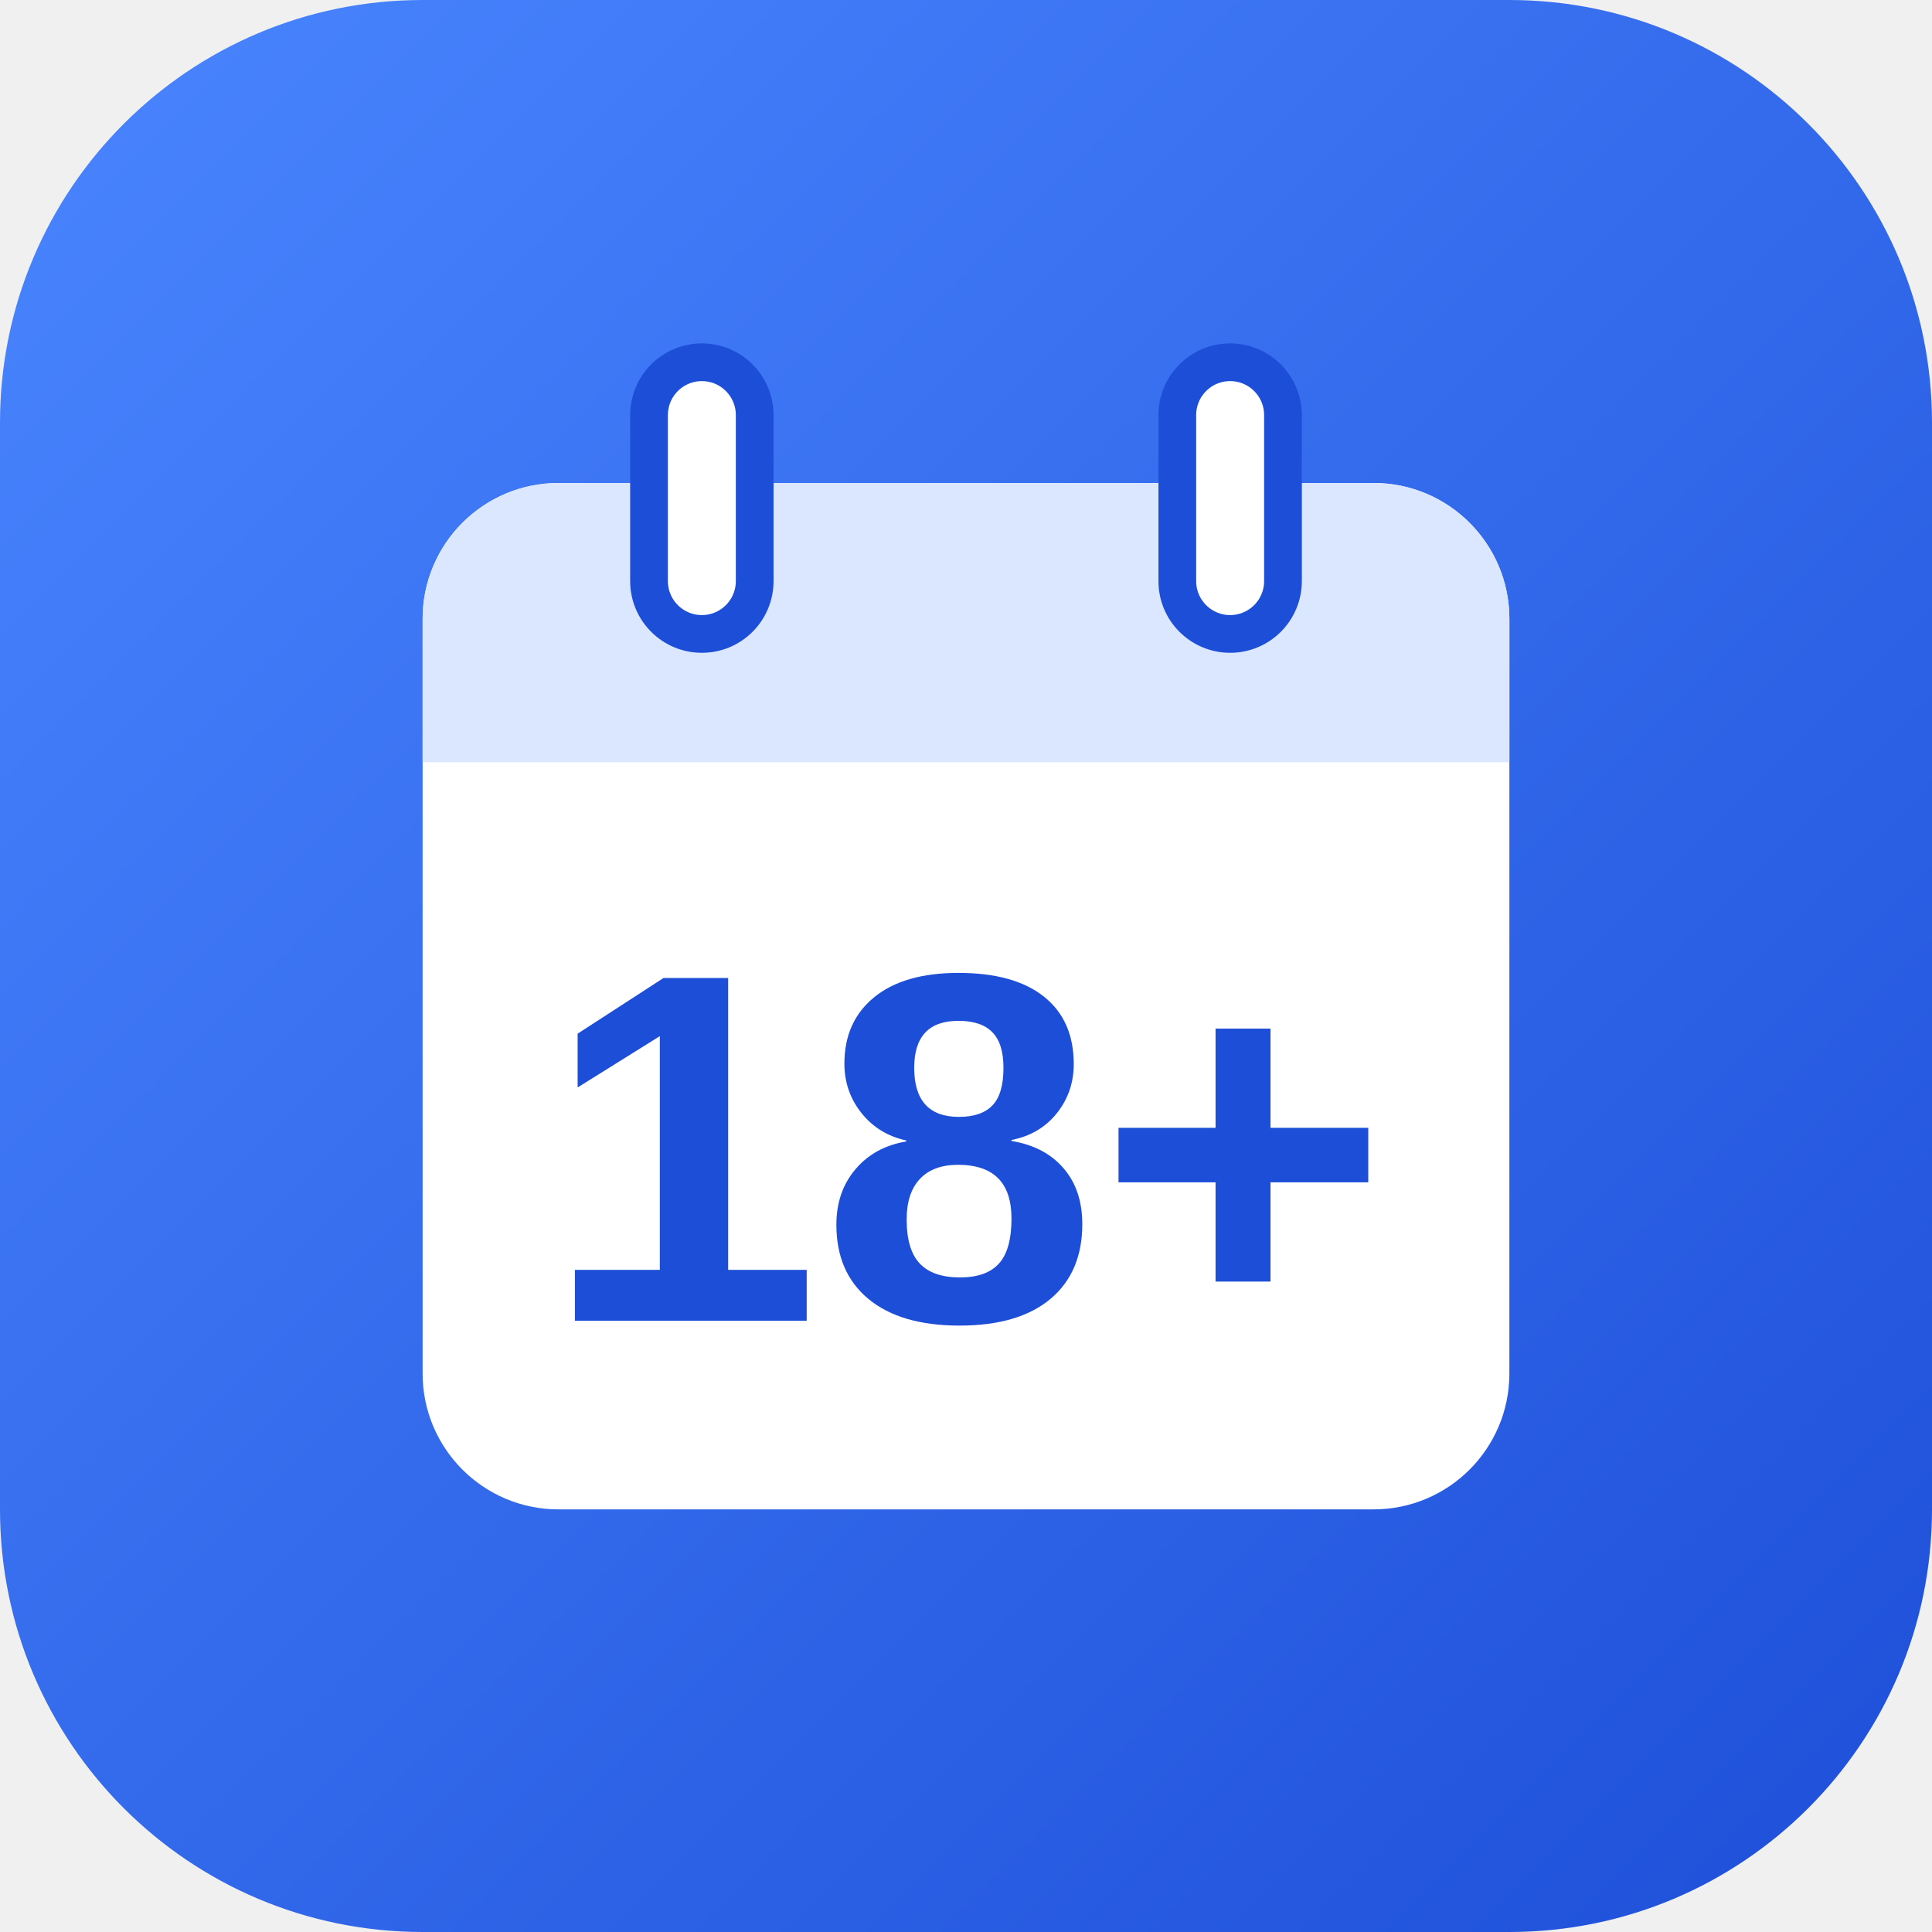
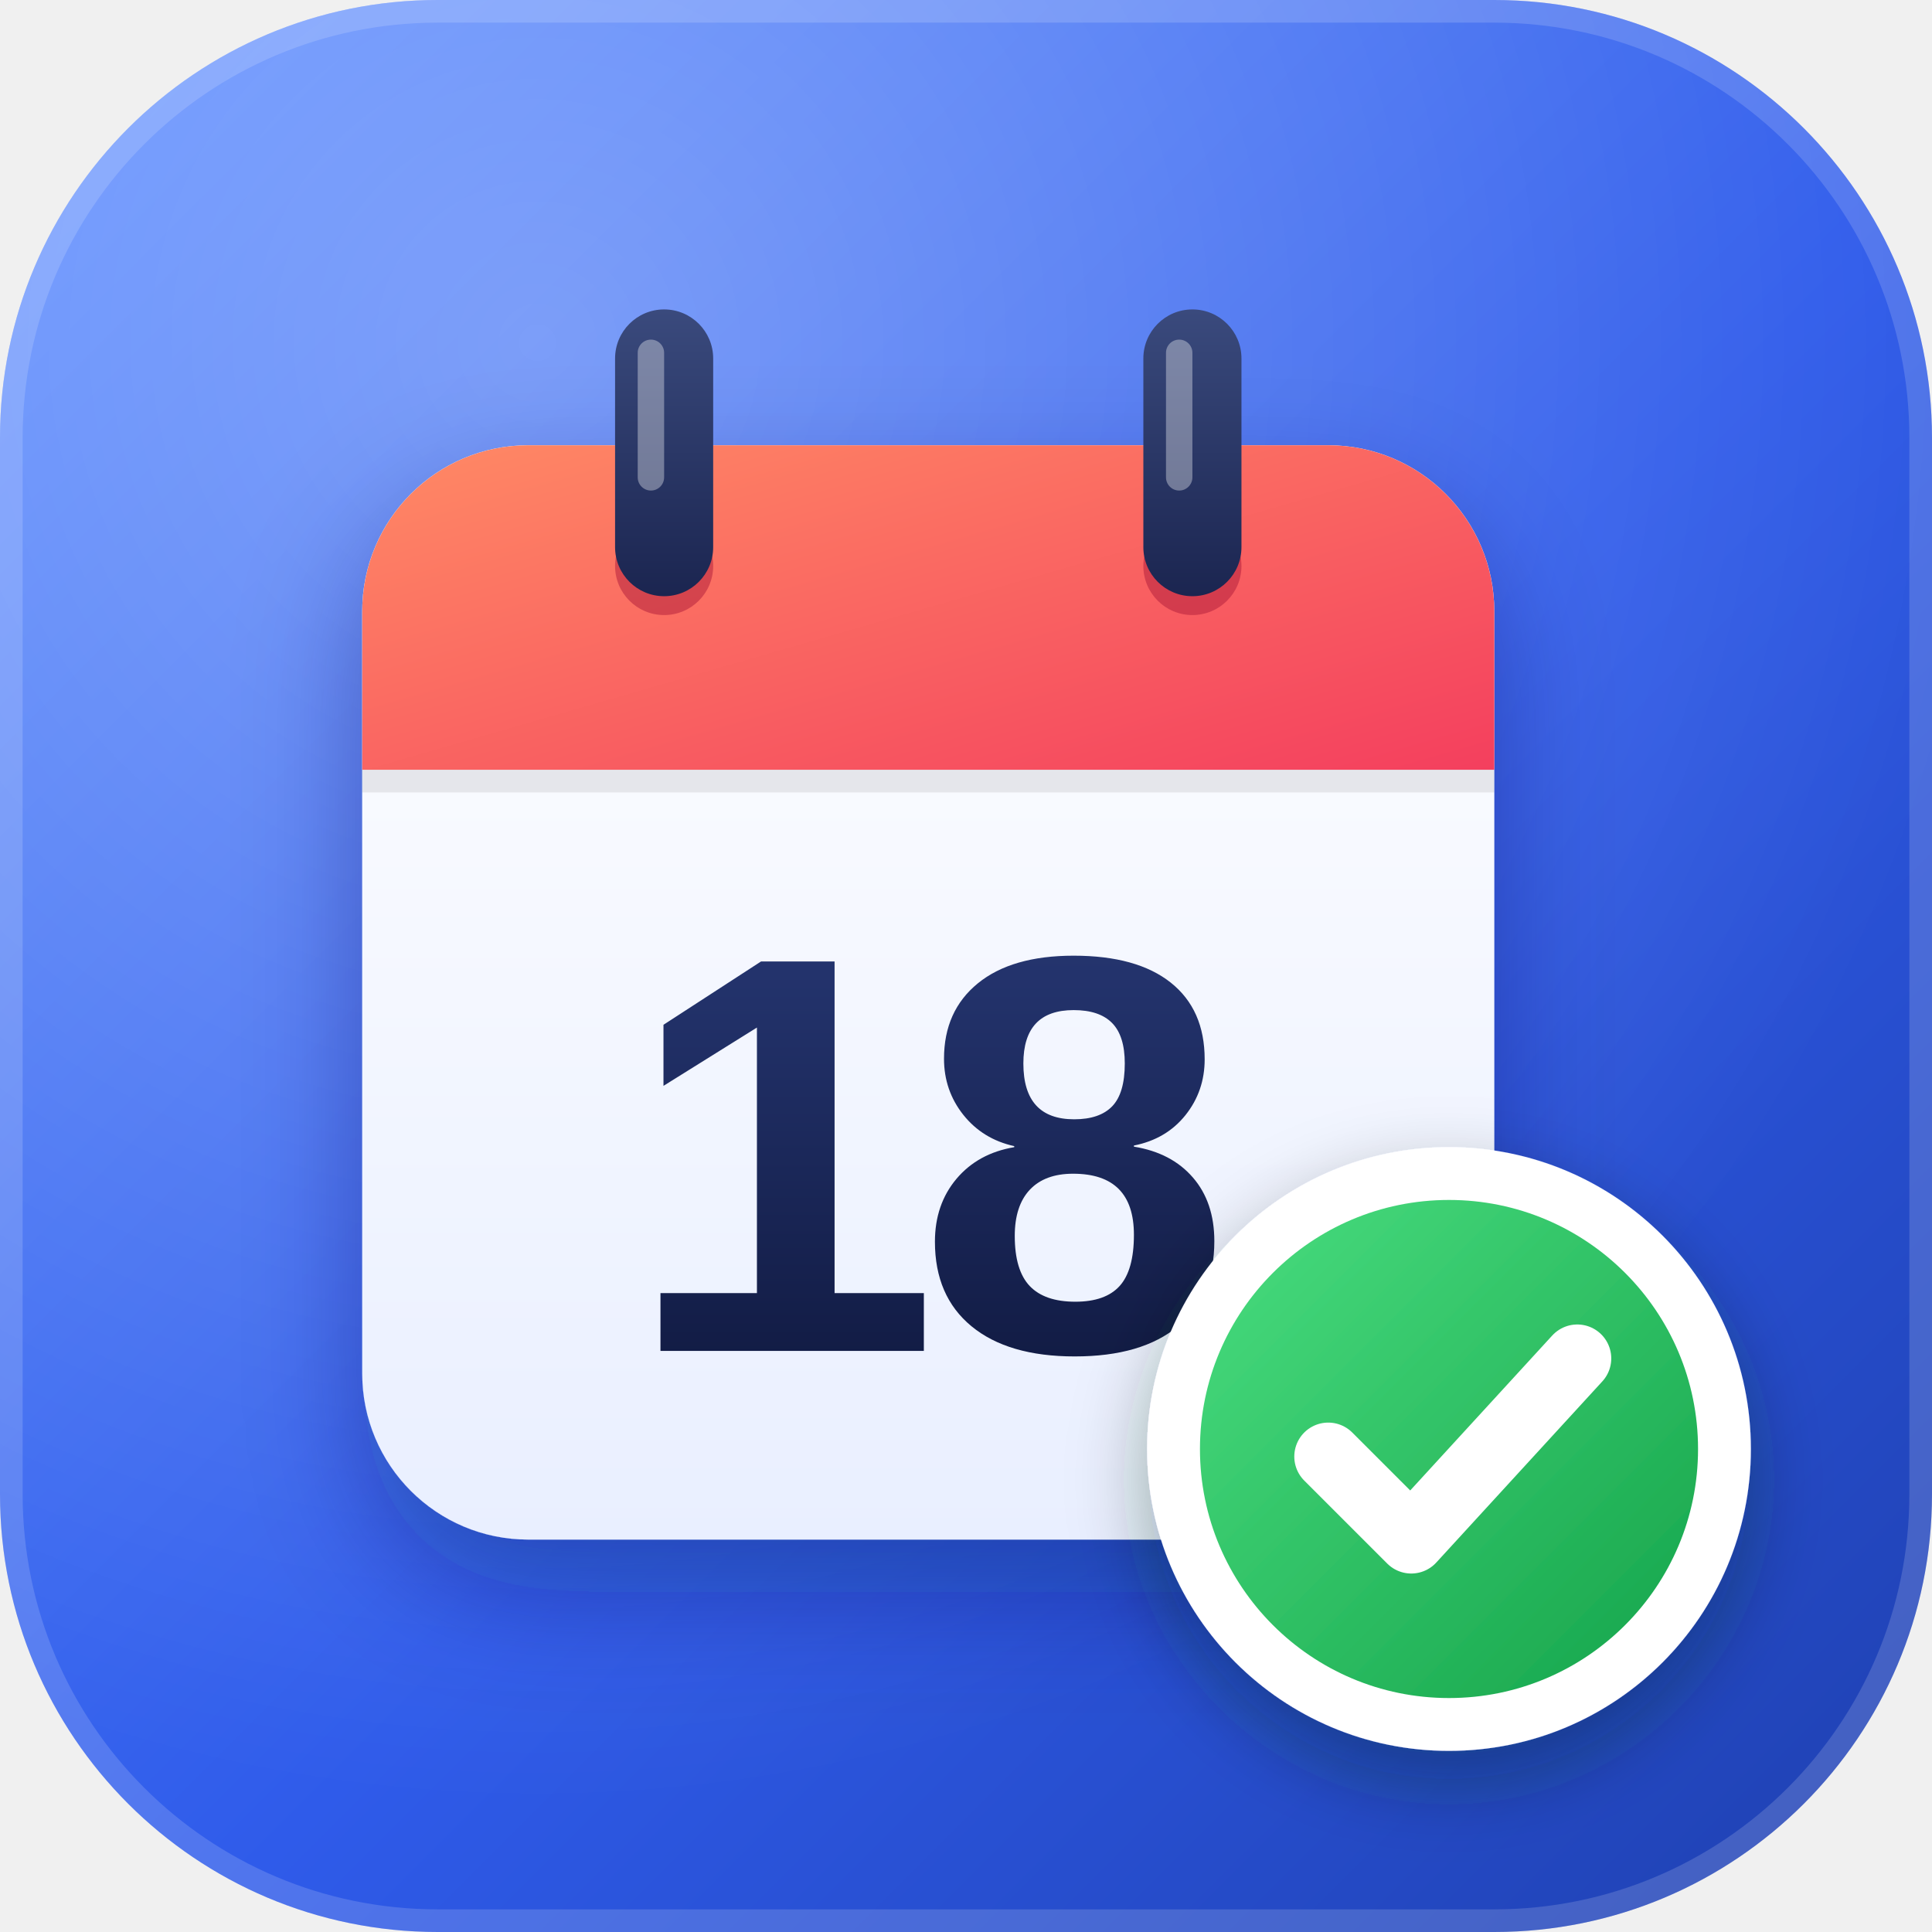
<svg xmlns="http://www.w3.org/2000/svg" viewBox="0 0 512 512">
  <defs>
    <linearGradient id="bg" x1="0" y1="0" x2="1" y2="1">
-       <stop offset="0" stop-color="#4a86ff" />
-       <stop offset="1" stop-color="#1d4ed8" />
+       <stop offset="0" stop-color="#5b8cff" />
+       <stop offset=".55" stop-color="#2f5bea" />
+       <stop offset="1" stop-color="#1e3fae" />
    </linearGradient>
+     <radialGradient id="glow" cx=".28" cy=".18" r=".75">
+       <stop offset="0" stop-color="#fff" stop-opacity=".28" />
+       <stop offset="1" stop-color="#fff" stop-opacity="0" />
+     </radialGradient>
+     <linearGradient id="page" x1="0" y1="0" x2="0" y2="1">
+       <stop offset="0" stop-color="#ffffff" />
+       <stop offset="1" stop-color="#e9efff" />
+     </linearGradient>
+     <linearGradient id="header" x1="0" y1="0" x2="1" y2="1">
+       <stop offset="0" stop-color="#ff8a65" />
+       <stop offset="1" stop-color="#f43f5e" />
+     </linearGradient>
+     <linearGradient id="ring" x1="0" y1="0" x2="0" y2="1">
+       <stop offset="0" stop-color="#3a4a7d" />
+       <stop offset="1" stop-color="#1b2550" />
+     </linearGradient>
+     <linearGradient id="badge" x1="0" y1="0" x2="1" y2="1">
+       <stop offset="0" stop-color="#4ade80" />
+       <stop offset="1" stop-color="#15a34a" />
+     </linearGradient>
+     <linearGradient id="num" x1="0" y1="0" x2="0" y2="1">
+       <stop offset="0" stop-color="#24346e" />
+       <stop offset="1" stop-color="#121c45" />
+     </linearGradient>
+     <filter id="shadow" x="-20%" y="-20%" width="140%" height="150%">
+       <feDropShadow dx="0" dy="14" stdDeviation="16" flood-color="#0a1f6b" flood-opacity=".38" />
+     </filter>
+     <filter id="badgeShadow" x="-30%" y="-30%" width="160%" height="160%">
+       <feDropShadow dx="0" dy="8" stdDeviation="10" flood-color="#062b16" flood-opacity=".35" />
+     </filter>
+     <clipPath id="pageClip">
+       <rect x="96" y="118" width="300" height="290" rx="44" />
+     </clipPath>
  </defs>
-   <rect width="512" height="512" rx="112" fill="url(#bg)" />
-   <rect x="112" y="128" width="288" height="272" rx="36" fill="#fff" />
-   <path d="M112 164a36 36 0 0 1 36-36h216a36 36 0 0 1 36 36v38H112z" fill="#dbe6ff" />
-   <rect x="172" y="96" width="28" height="72" rx="14" fill="#fff" stroke="#1d4ed8" stroke-width="10" />
-   <rect x="312" y="96" width="28" height="72" rx="14" fill="#fff" stroke="#1d4ed8" stroke-width="10" />
-   <text x="256" y="350" text-anchor="middle" font-family="Arial Black, Arial, Helvetica, sans-serif" font-weight="900" font-size="132" fill="#1d4ed8">18+</text>
+   <rect width="512" height="512" rx="116" fill="url(#bg)" />
+   <rect width="512" height="512" rx="116" fill="url(#glow)" />
+   <rect x="3" y="3" width="506" height="506" rx="113" fill="none" stroke="#fff" stroke-opacity=".16" stroke-width="6" />
+   <g filter="url(#shadow)">
+     <rect x="96" y="118" width="300" height="290" rx="44" fill="url(#page)" />
+   </g>
+   <g clip-path="url(#pageClip)">
+     <rect x="96" y="118" width="300" height="86" fill="url(#header)" />
+     <rect x="96" y="204" width="300" height="6" fill="#000" fill-opacity=".08" />
+   </g>
+   <circle cx="176" cy="150" r="13" fill="#b4213c" fill-opacity=".55" />
+   <circle cx="316" cy="150" r="13" fill="#b4213c" fill-opacity=".55" />
+   <rect x="163" y="82" width="26" height="76" rx="13" fill="url(#ring)" />
+   <rect x="303" y="82" width="26" height="76" rx="13" fill="url(#ring)" />
+   <rect x="169" y="90" width="7" height="40" rx="3.5" fill="#fff" fill-opacity=".35" />
+   <rect x="309" y="90" width="7" height="40" rx="3.5" fill="#fff" fill-opacity=".35" />
+   <text x="246" y="358" text-anchor="middle" font-family="Arial Black, Arial, Helvetica, sans-serif" font-weight="900" font-size="150" letter-spacing="-6" fill="url(#num)">18</text>
+   <g filter="url(#badgeShadow)">
+     <circle cx="384" cy="384" r="80" fill="#fff" />
+     <circle cx="384" cy="384" r="66" fill="url(#badge)" />
+   </g>
+   <path d="M352 386l22 22 44-48" fill="none" stroke="#fff" stroke-width="18" stroke-linecap="round" stroke-linejoin="round" />
</svg>
